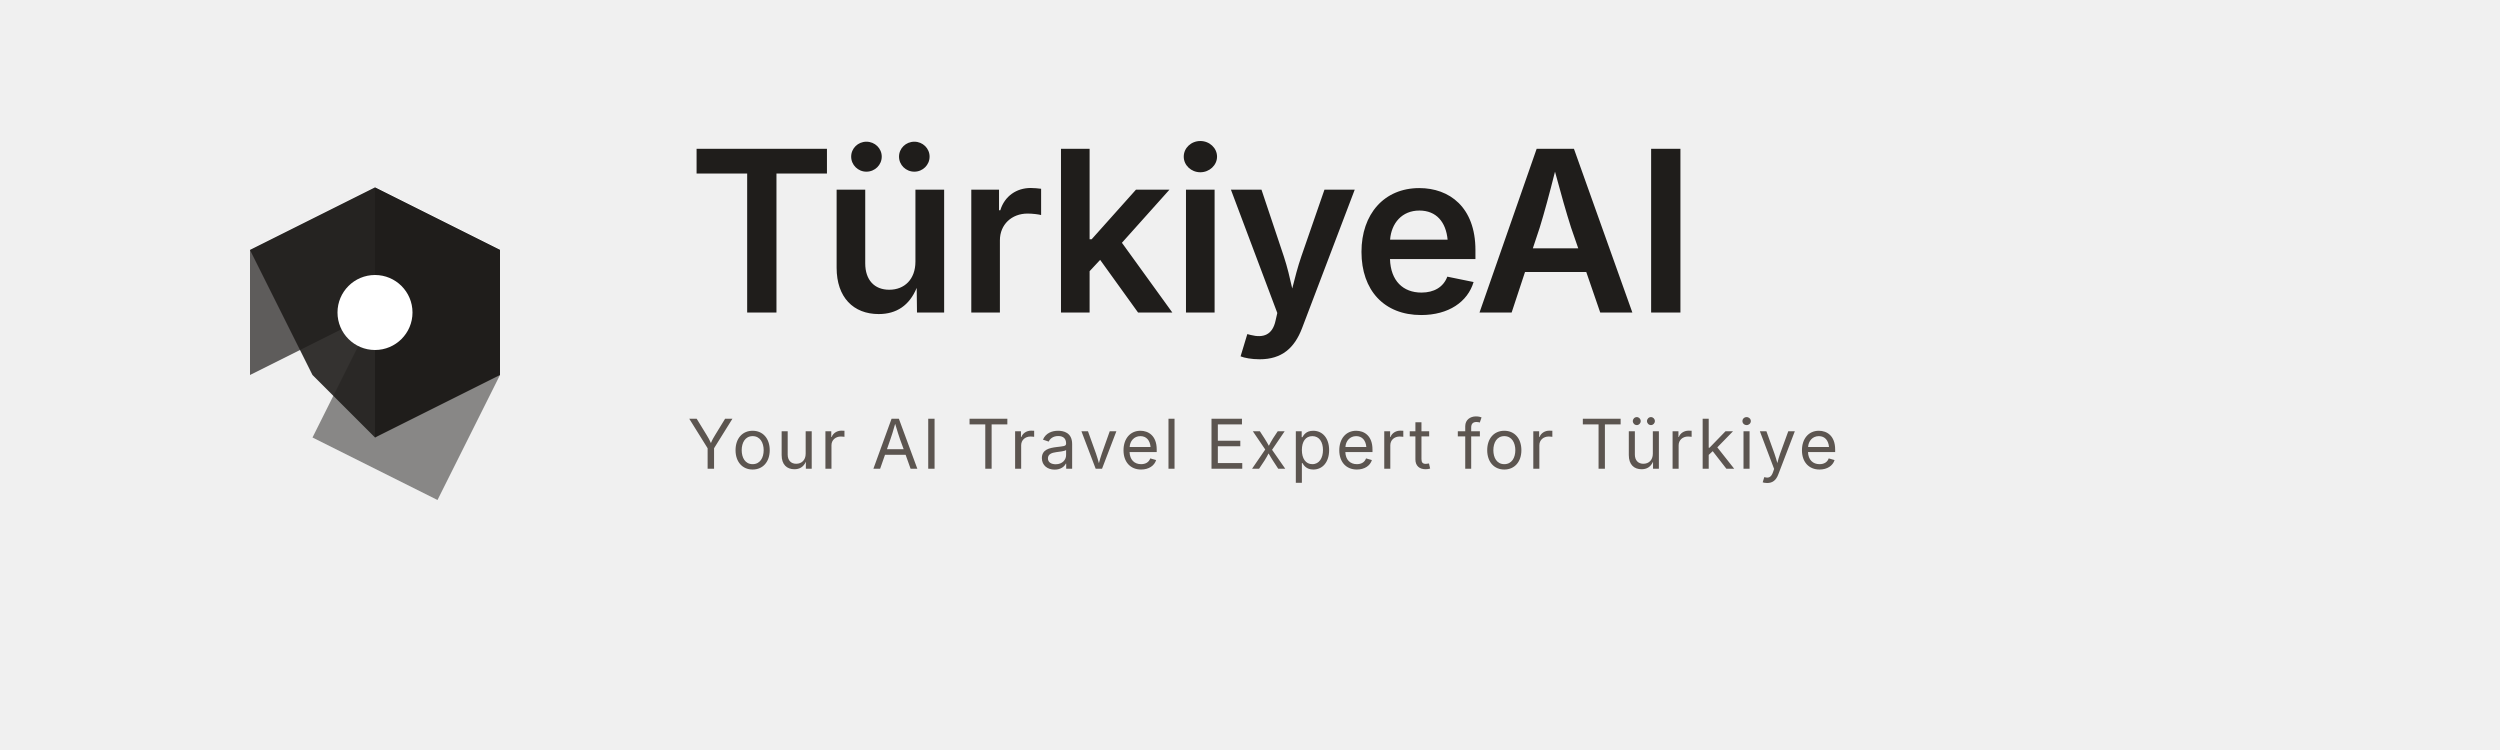
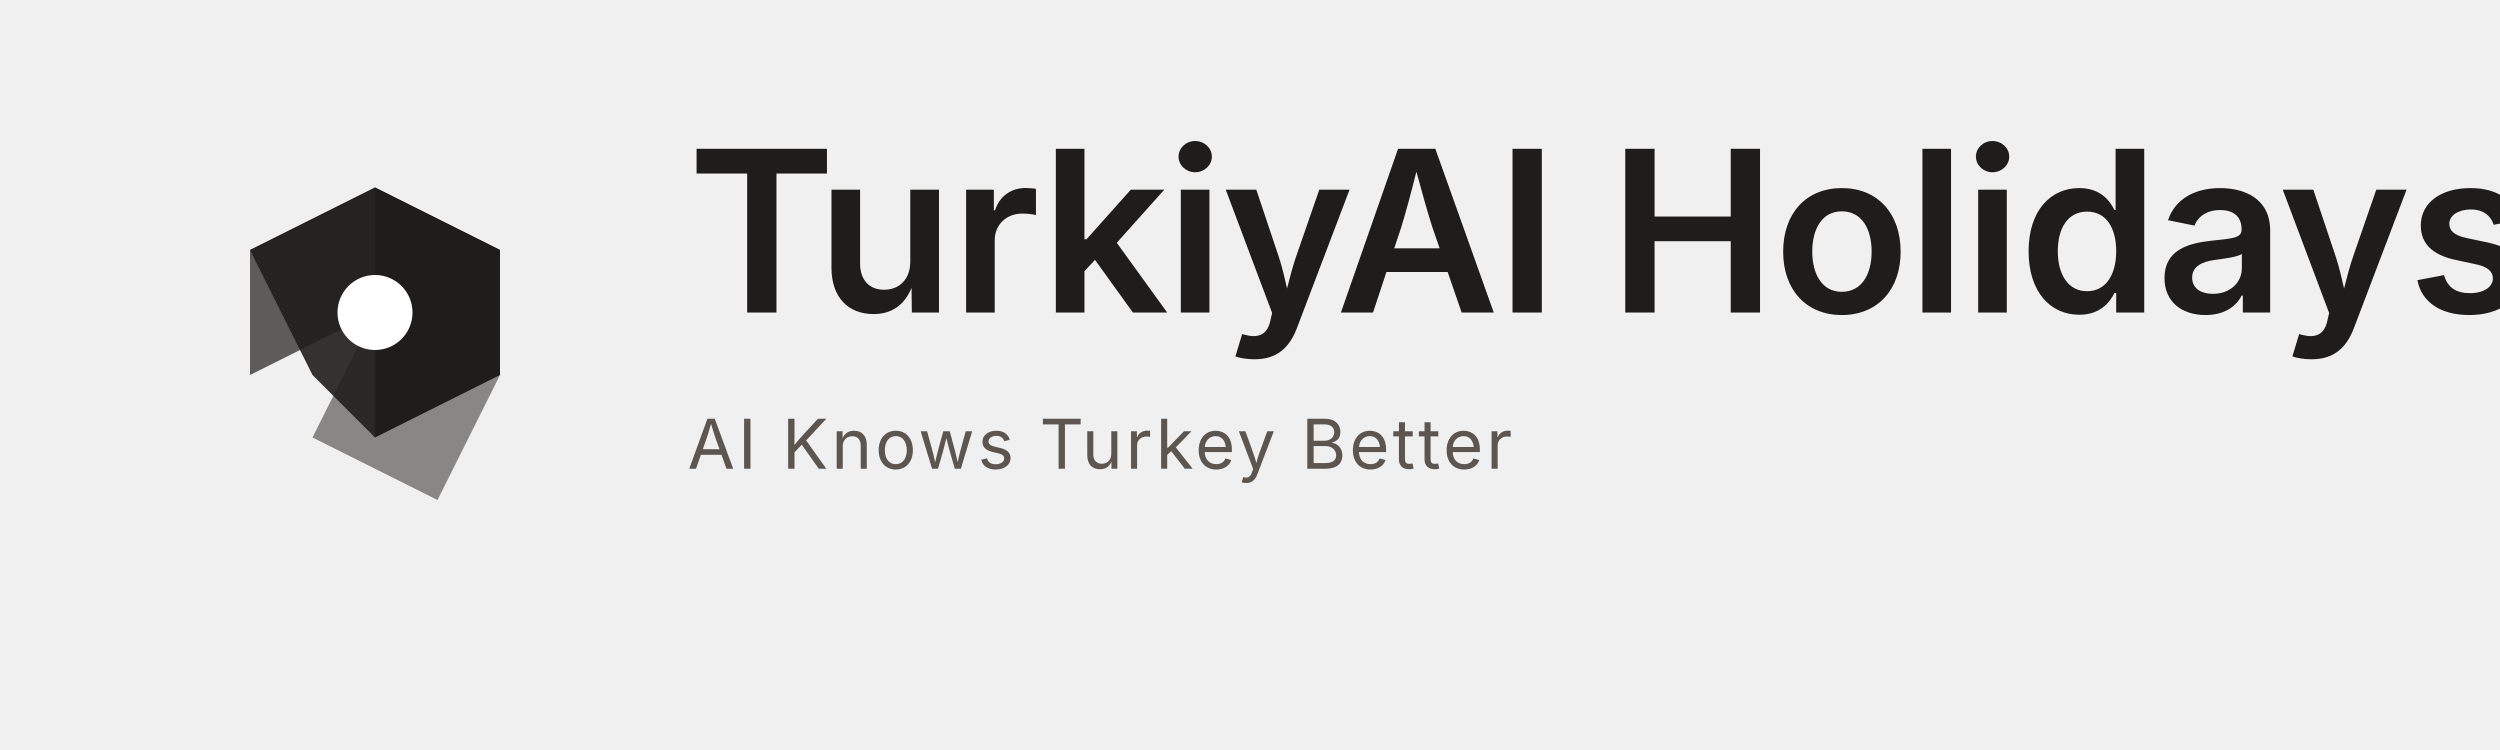
<svg xmlns="http://www.w3.org/2000/svg" viewBox="0 0 400 120">
  <g id="mark">
    <path d="M 40 40 L 60 30 L 80 40 L 70 60 L 60 70 L 50 60 Z" fill="#1F1D1B" opacity="0.9" />
    <path d="M 60 30 L 80 40 L 80 60 L 60 70 Z" fill="#1F1D1B" />
    <path d="M 40 40 L 60 30 L 60 50 L 40 60 Z" fill="#1F1D1B" opacity="0.7" />
    <path d="M 60 50 L 80 60 L 70 80 L 50 70 Z" fill="#1F1D1B" opacity="0.5" />
    <circle cx="60" cy="50" r="6" fill="#FFFFFF" />
  </g>
  <g id="wordmark" transform="translate(110, 0)">
    <text x="0" y="50" font-family="Inter, sans-serif" font-size="36" font-weight="600" fill="#1F1D1B" letter-spacing="-0.5">
-       TürkiyeAI
+       TurkiyAI Holidays
    </text>
    <text x="0" y="75" font-family="Inter, sans-serif" font-size="11" font-weight="400" fill="#5C5550" letter-spacing="0.5">
-       Your AI Travel Expert for Türkiye
+       AI Knows Turkey Better
    </text>
  </g>
</svg>
